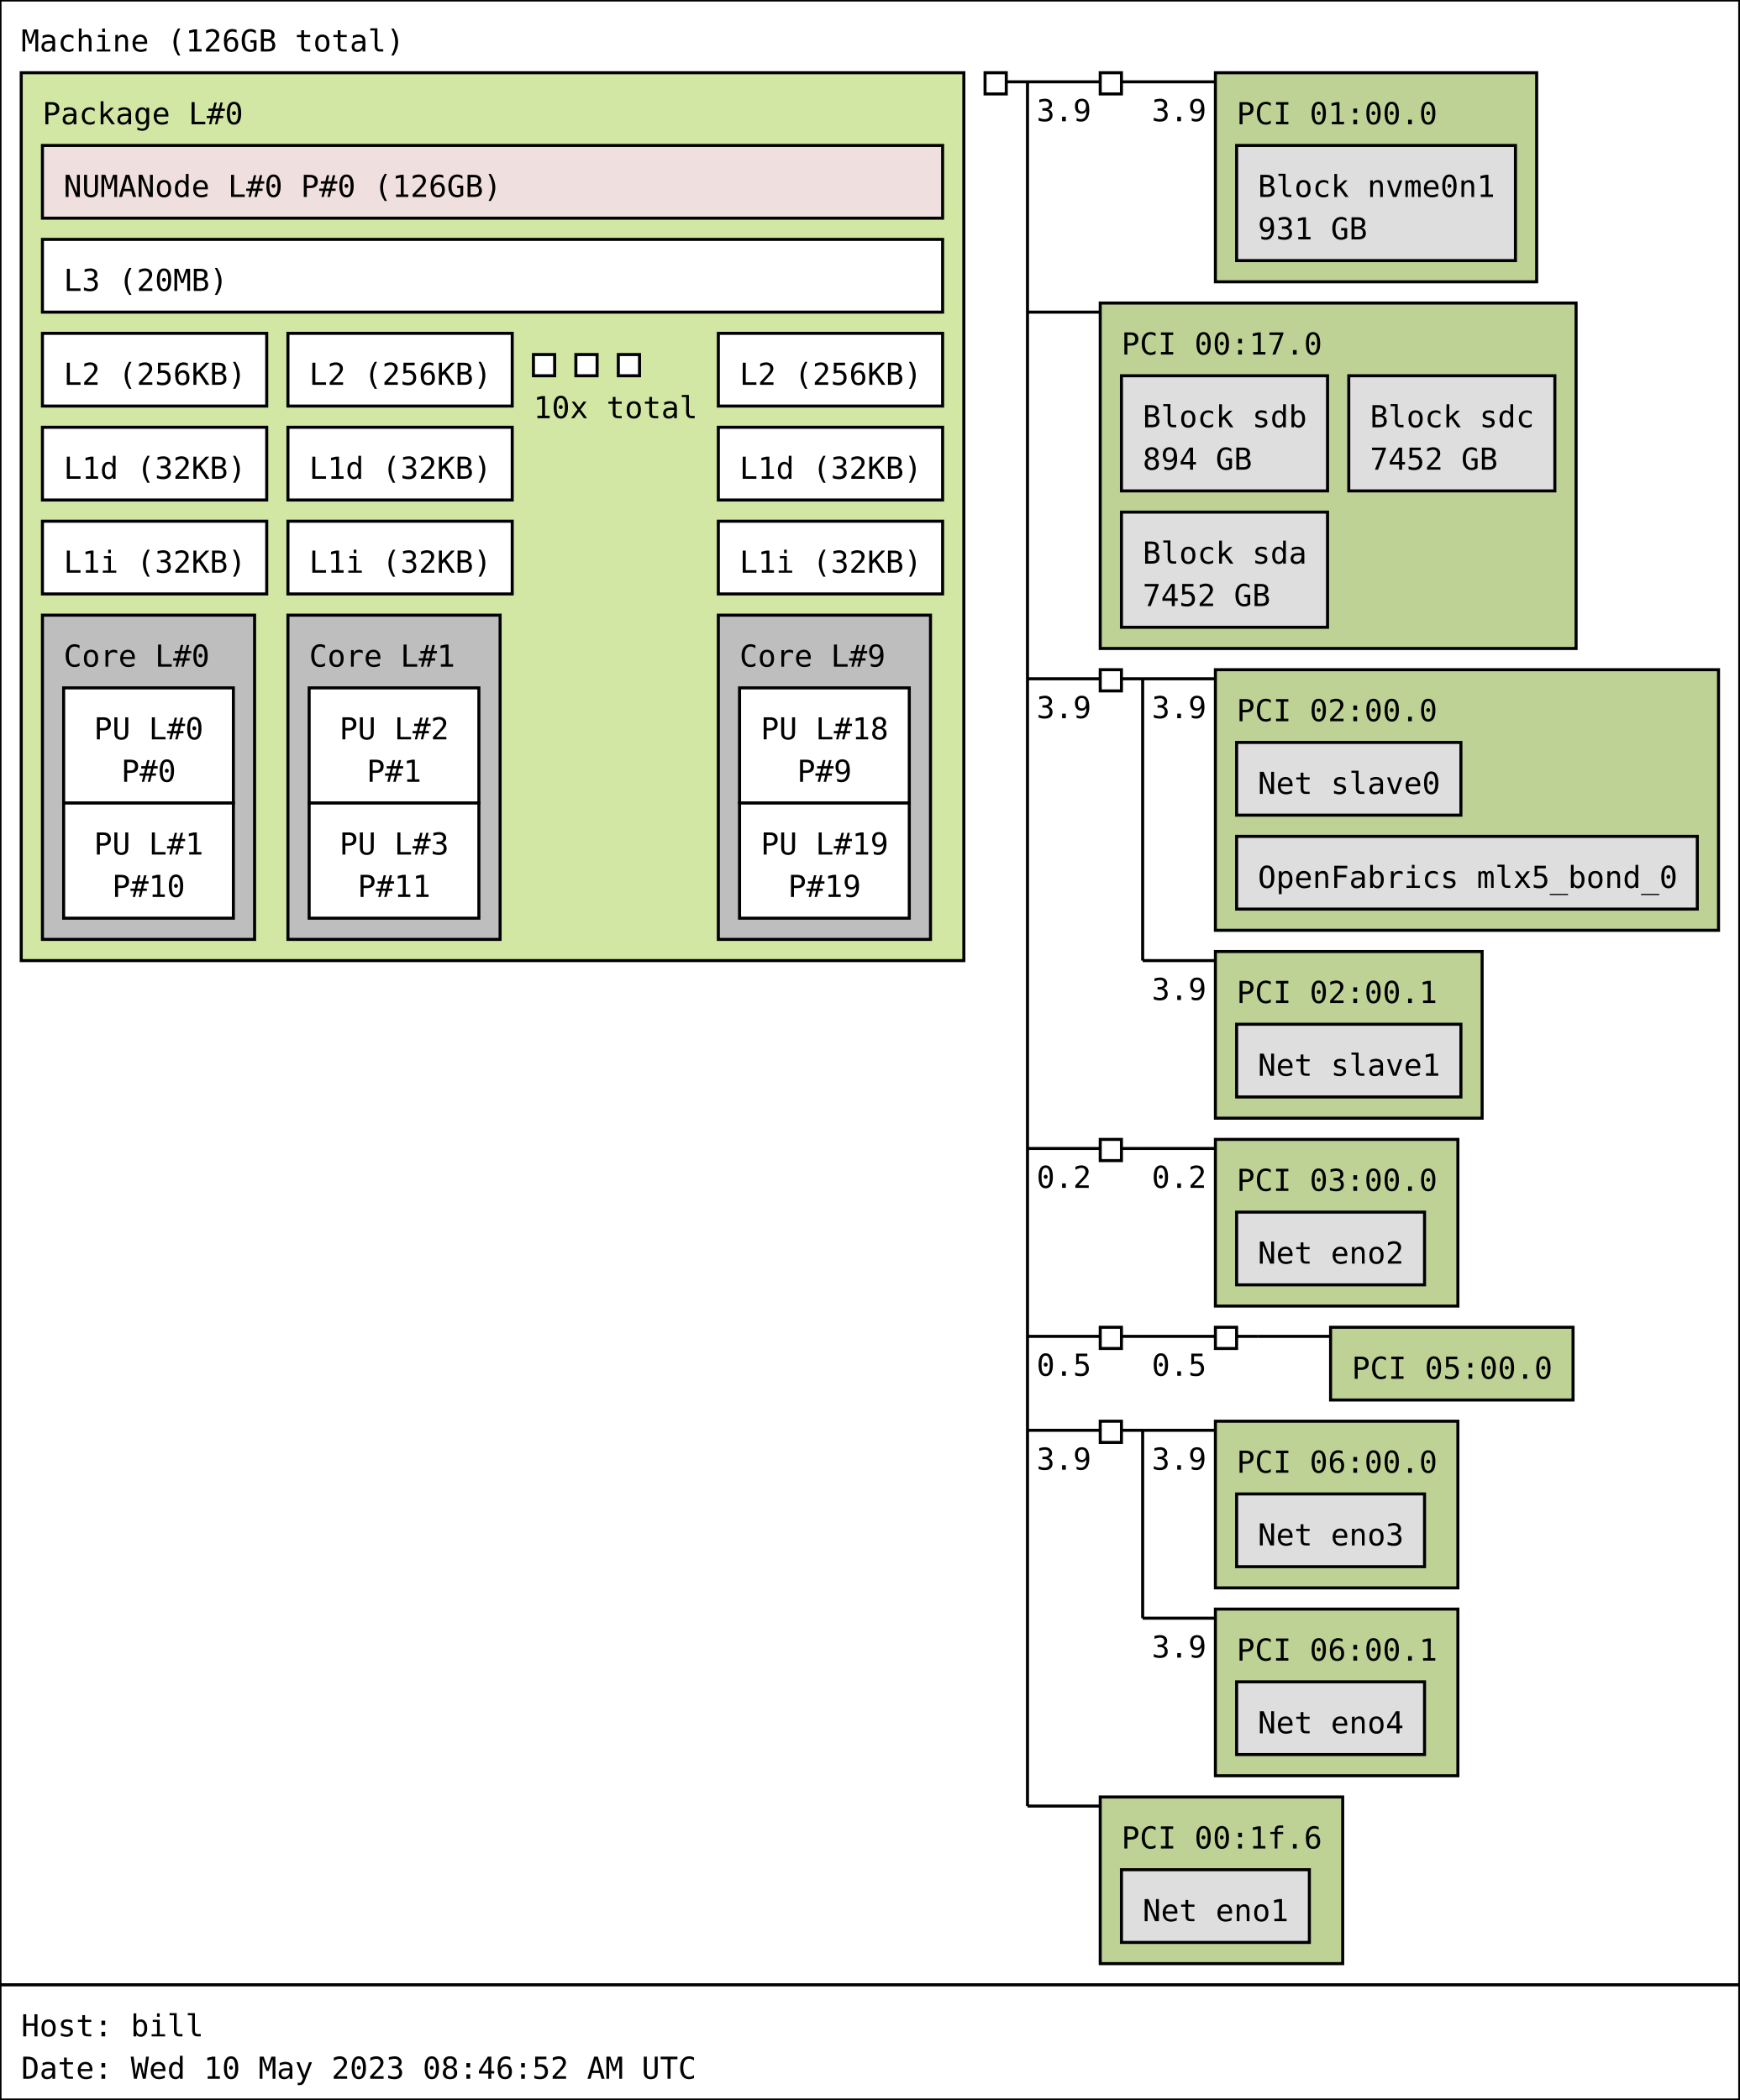
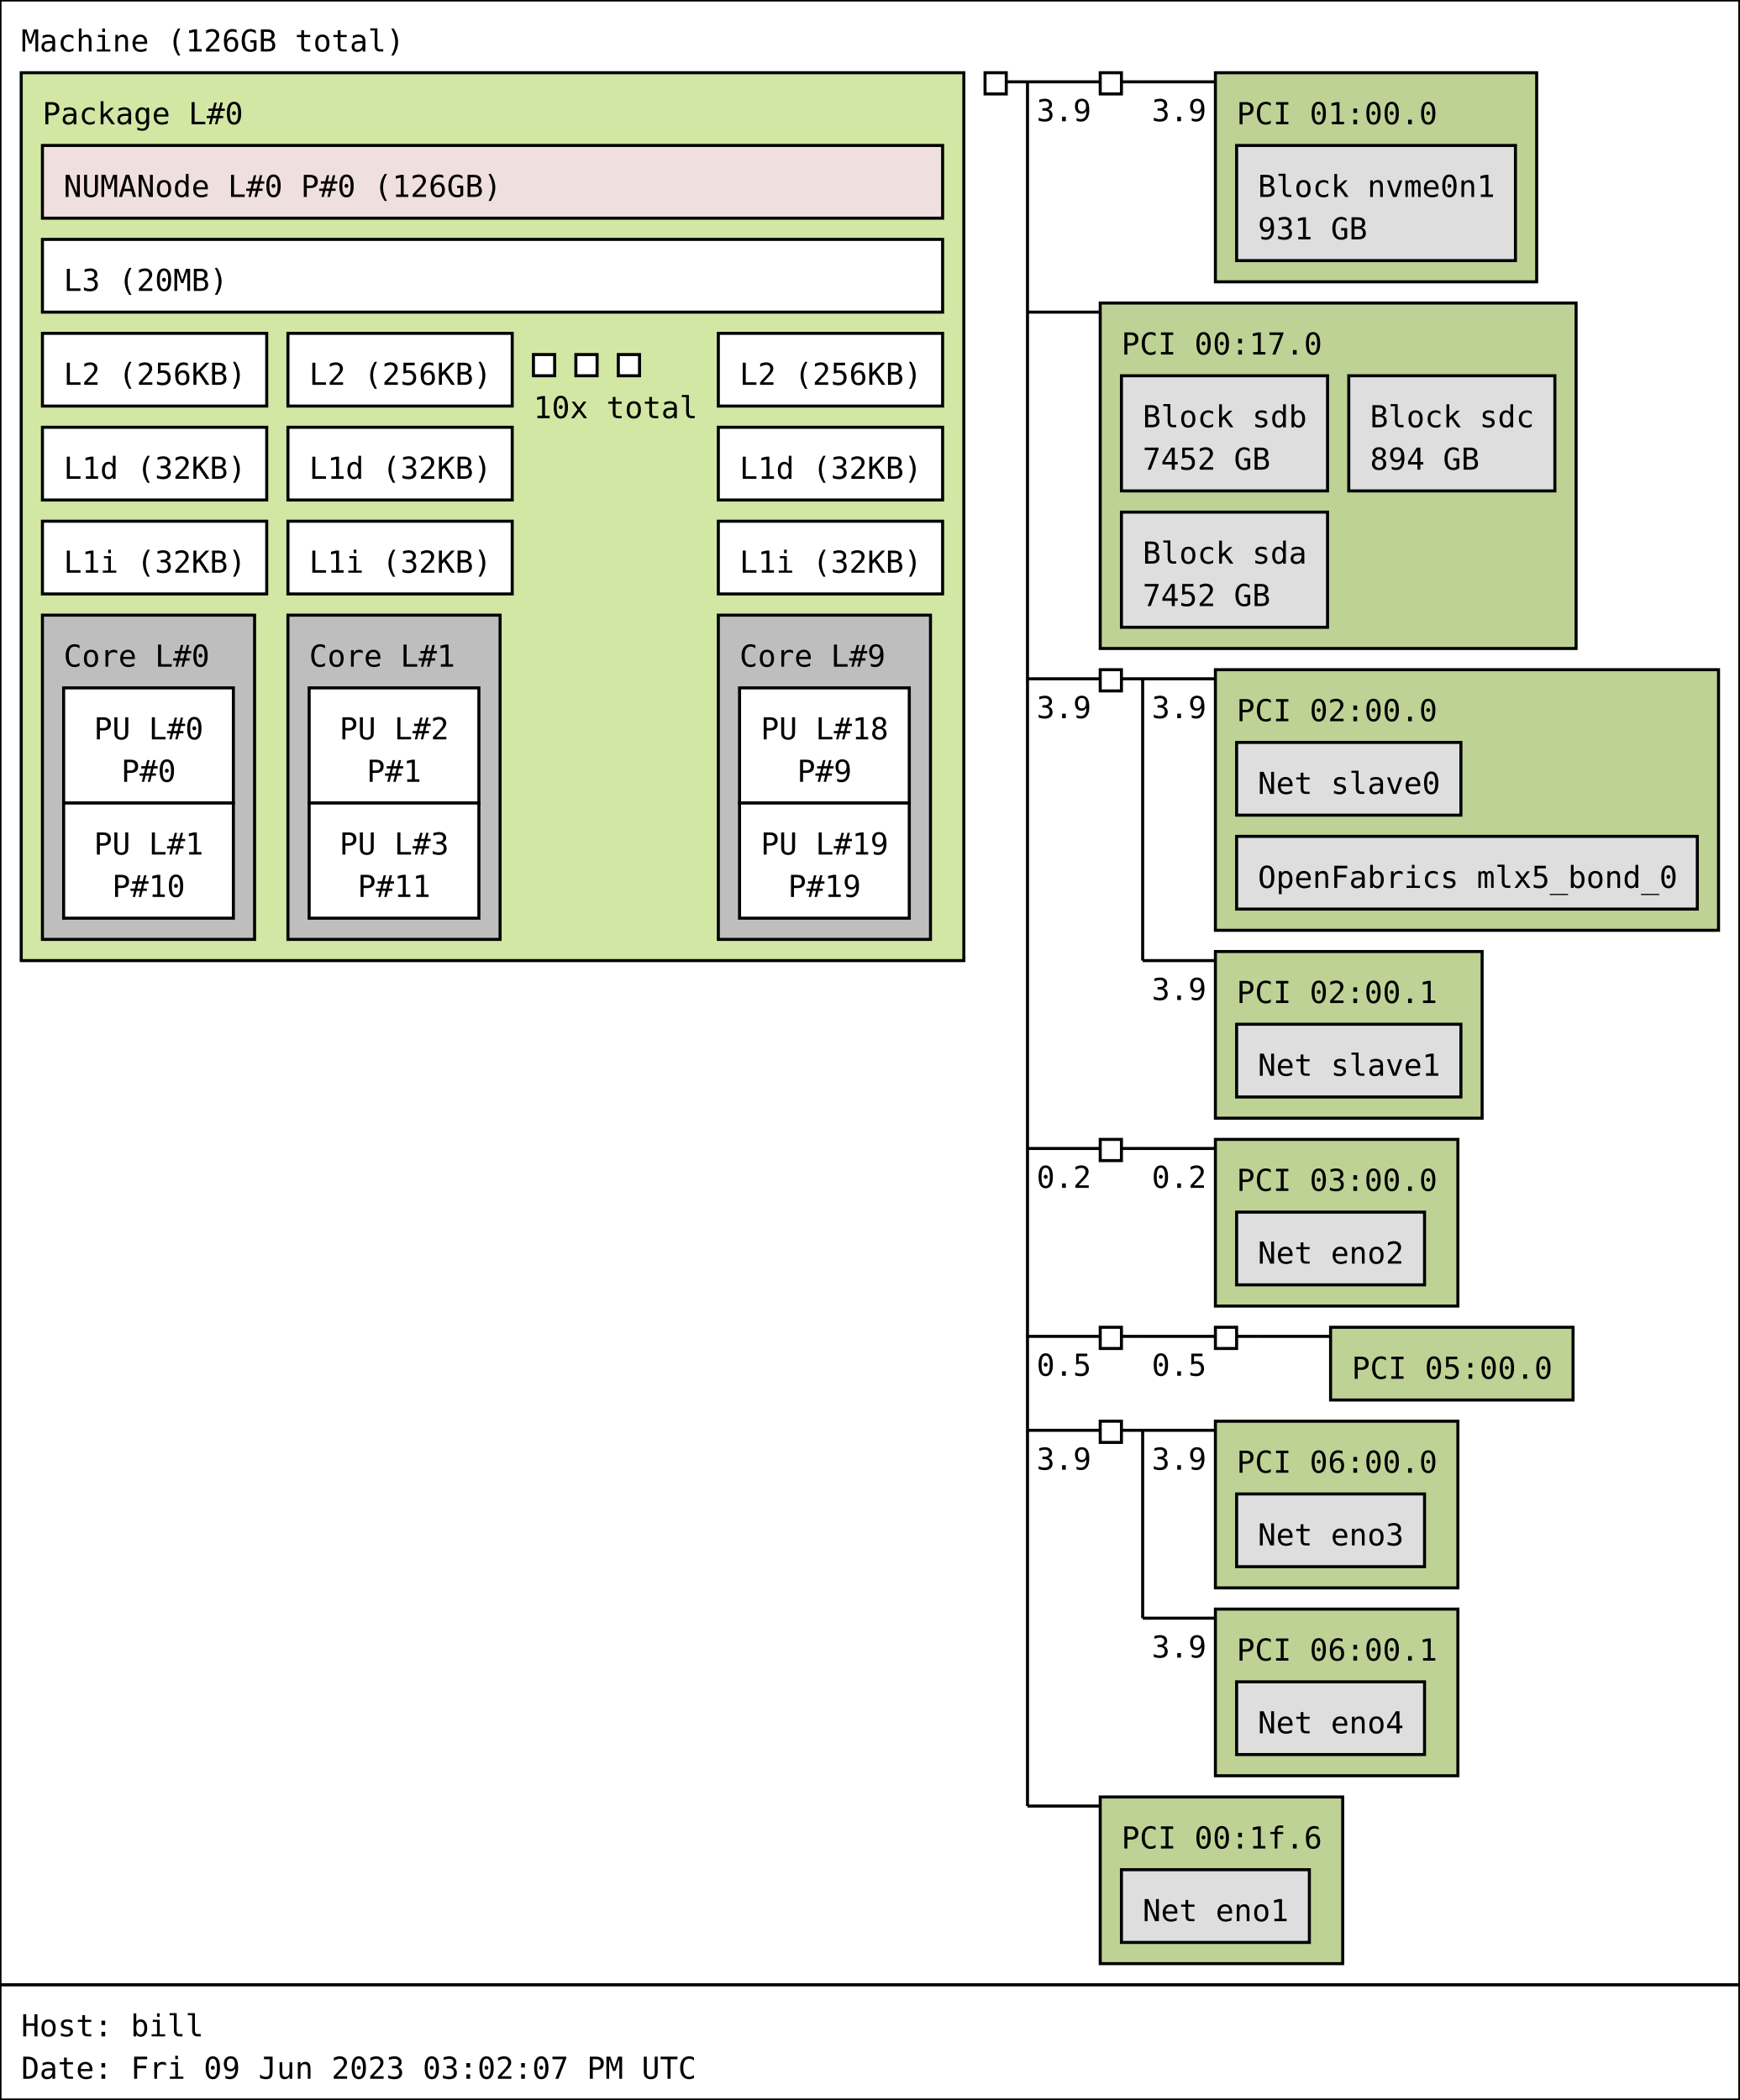
<svg xmlns="http://www.w3.org/2000/svg" width="574px" height="693px" viewBox="0 0 574px 693px" version="1.1">
  <rect id="Machine_0_rect" class="Machine" x="0" y="0" width="574" height="655" fill="rgb(255,255,255)" stroke="rgb(0,0,0)" stroke-width="1" />
  <text id="Machine_0_text" class="Machine" font-family="Monospace" x="7" y="17" fill="rgb(0,0,0)" font-size="10px">Machine (126GB total)</text>
  <rect id="Package_0_rect" class="Package" x="7" y="24" width="311" height="293" fill="rgb(210,231,164)" stroke="rgb(0,0,0)" stroke-width="1" />
  <text id="Package_0_text" class="Package" font-family="Monospace" x="14" y="41" fill="rgb(0,0,0)" font-size="10px">Package L#0</text>
  <rect id="L3_0_rect" class="L3" x="14" y="79" width="297" height="24" fill="rgb(255,255,255)" stroke="rgb(0,0,0)" stroke-width="1" />
  <text id="L3_0_text" class="L3" font-family="Monospace" x="21" y="96" fill="rgb(0,0,0)" font-size="10px">L3 (20MB)</text>
  <rect id="L2_0_rect" class="L2" x="14" y="110" width="74" height="24" fill="rgb(255,255,255)" stroke="rgb(0,0,0)" stroke-width="1" />
  <text id="L2_0_text" class="L2" font-family="Monospace" x="21" y="127" fill="rgb(0,0,0)" font-size="10px">L2 (256KB)</text>
  <rect id="L1d_0_rect" class="L1d" x="14" y="141" width="74" height="24" fill="rgb(255,255,255)" stroke="rgb(0,0,0)" stroke-width="1" />
  <text id="L1d_0_text" class="L1d" font-family="Monospace" x="21" y="158" fill="rgb(0,0,0)" font-size="10px">L1d (32KB)</text>
  <rect id="L1i_0_rect" class="L1i" x="14" y="172" width="74" height="24" fill="rgb(255,255,255)" stroke="rgb(0,0,0)" stroke-width="1" />
  <text id="L1i_0_text" class="L1i" font-family="Monospace" x="21" y="189" fill="rgb(0,0,0)" font-size="10px">L1i (32KB)</text>
  <rect id="Core_0_rect" class="Core" x="14" y="203" width="70" height="107" fill="rgb(190,190,190)" stroke="rgb(0,0,0)" stroke-width="1" />
  <text id="Core_0_text" class="Core" font-family="Monospace" x="21" y="220" fill="rgb(0,0,0)" font-size="10px">Core L#0</text>
  <rect id="PU_0_rect" class="PU" x="21" y="227" width="56" height="38" fill="rgb(255,255,255)" stroke="rgb(0,0,0)" stroke-width="1" />
  <text id="PU_0_text" class="PU" font-family="Monospace" x="31" y="244" fill="rgb(0,0,0)" font-size="10px">PU L#0</text>
  <text id="PU_0_text_1" class="PU" font-family="Monospace" x="40" y="258" fill="rgb(0,0,0)" font-size="10px">P#0</text>
  <rect id="PU_1_rect" class="PU" x="21" y="265" width="56" height="38" fill="rgb(255,255,255)" stroke="rgb(0,0,0)" stroke-width="1" />
  <text id="PU_1_text" class="PU" font-family="Monospace" x="31" y="282" fill="rgb(0,0,0)" font-size="10px">PU L#1</text>
  <text id="PU_1_text_1" class="PU" font-family="Monospace" x="37" y="296" fill="rgb(0,0,0)" font-size="10px">P#10</text>
  <rect id="L2_1_rect" class="L2" x="95" y="110" width="74" height="24" fill="rgb(255,255,255)" stroke="rgb(0,0,0)" stroke-width="1" />
  <text id="L2_1_text" class="L2" font-family="Monospace" x="102" y="127" fill="rgb(0,0,0)" font-size="10px">L2 (256KB)</text>
  <rect id="L1d_1_rect" class="L1d" x="95" y="141" width="74" height="24" fill="rgb(255,255,255)" stroke="rgb(0,0,0)" stroke-width="1" />
  <text id="L1d_1_text" class="L1d" font-family="Monospace" x="102" y="158" fill="rgb(0,0,0)" font-size="10px">L1d (32KB)</text>
  <rect id="L1i_1_rect" class="L1i" x="95" y="172" width="74" height="24" fill="rgb(255,255,255)" stroke="rgb(0,0,0)" stroke-width="1" />
  <text id="L1i_1_text" class="L1i" font-family="Monospace" x="102" y="189" fill="rgb(0,0,0)" font-size="10px">L1i (32KB)</text>
  <rect id="Core_1_rect" class="Core" x="95" y="203" width="70" height="107" fill="rgb(190,190,190)" stroke="rgb(0,0,0)" stroke-width="1" />
  <text id="Core_1_text" class="Core" font-family="Monospace" x="102" y="220" fill="rgb(0,0,0)" font-size="10px">Core L#1</text>
  <rect id="PU_2_rect" class="PU" x="102" y="227" width="56" height="38" fill="rgb(255,255,255)" stroke="rgb(0,0,0)" stroke-width="1" />
  <text id="PU_2_text" class="PU" font-family="Monospace" x="112" y="244" fill="rgb(0,0,0)" font-size="10px">PU L#2</text>
  <text id="PU_2_text_1" class="PU" font-family="Monospace" x="121" y="258" fill="rgb(0,0,0)" font-size="10px">P#1</text>
  <rect id="PU_3_rect" class="PU" x="102" y="265" width="56" height="38" fill="rgb(255,255,255)" stroke="rgb(0,0,0)" stroke-width="1" />
  <text id="PU_3_text" class="PU" font-family="Monospace" x="112" y="282" fill="rgb(0,0,0)" font-size="10px">PU L#3</text>
  <text id="PU_3_text_1" class="PU" font-family="Monospace" x="118" y="296" fill="rgb(0,0,0)" font-size="10px">P#11</text>
  <rect id="L2_2_rect" class="L2" x="176" y="117" width="7" height="7" fill="rgb(255,255,255)" stroke="rgb(0,0,0)" stroke-width="1" />
  <rect id="L2_2_rect" class="L2" x="190" y="117" width="7" height="7" fill="rgb(255,255,255)" stroke="rgb(0,0,0)" stroke-width="1" />
  <rect id="L2_2_rect" class="L2" x="204" y="117" width="7" height="7" fill="rgb(255,255,255)" stroke="rgb(0,0,0)" stroke-width="1" />
  <text id="L2_2_text" class="L2" font-family="Monospace" x="176" y="138" fill="rgb(0,0,0)" font-size="10px">10x total</text>
  <rect id="L2_9_rect" class="L2" x="237" y="110" width="74" height="24" fill="rgb(255,255,255)" stroke="rgb(0,0,0)" stroke-width="1" />
  <text id="L2_9_text" class="L2" font-family="Monospace" x="244" y="127" fill="rgb(0,0,0)" font-size="10px">L2 (256KB)</text>
  <rect id="L1d_9_rect" class="L1d" x="237" y="141" width="74" height="24" fill="rgb(255,255,255)" stroke="rgb(0,0,0)" stroke-width="1" />
  <text id="L1d_9_text" class="L1d" font-family="Monospace" x="244" y="158" fill="rgb(0,0,0)" font-size="10px">L1d (32KB)</text>
  <rect id="L1i_9_rect" class="L1i" x="237" y="172" width="74" height="24" fill="rgb(255,255,255)" stroke="rgb(0,0,0)" stroke-width="1" />
  <text id="L1i_9_text" class="L1i" font-family="Monospace" x="244" y="189" fill="rgb(0,0,0)" font-size="10px">L1i (32KB)</text>
  <rect id="Core_9_rect" class="Core" x="237" y="203" width="70" height="107" fill="rgb(190,190,190)" stroke="rgb(0,0,0)" stroke-width="1" />
  <text id="Core_9_text" class="Core" font-family="Monospace" x="244" y="220" fill="rgb(0,0,0)" font-size="10px">Core L#9</text>
  <rect id="PU_18_rect" class="PU" x="244" y="227" width="56" height="38" fill="rgb(255,255,255)" stroke="rgb(0,0,0)" stroke-width="1" />
  <text id="PU_18_text" class="PU" font-family="Monospace" x="251" y="244" fill="rgb(0,0,0)" font-size="10px">PU L#18</text>
  <text id="PU_18_text_1" class="PU" font-family="Monospace" x="263" y="258" fill="rgb(0,0,0)" font-size="10px">P#9</text>
  <rect id="PU_19_rect" class="PU" x="244" y="265" width="56" height="38" fill="rgb(255,255,255)" stroke="rgb(0,0,0)" stroke-width="1" />
  <text id="PU_19_text" class="PU" font-family="Monospace" x="251" y="282" fill="rgb(0,0,0)" font-size="10px">PU L#19</text>
  <text id="PU_19_text_1" class="PU" font-family="Monospace" x="260" y="296" fill="rgb(0,0,0)" font-size="10px">P#19</text>
  <rect id="NUMANode_0_rect" class="NUMANode" x="14" y="48" width="297" height="24" fill="rgb(239,223,222)" stroke="rgb(0,0,0)" stroke-width="1" />
  <text id="NUMANode_0_text" class="NUMANode" font-family="Monospace" x="21" y="65" fill="rgb(0,0,0)" font-size="10px">NUMANode L#0 P#0 (126GB)</text>
  <rect id="HostBridge_0_rect" class="HostBridge" x="325" y="24" width="7" height="7" fill="rgb(255,255,255)" stroke="rgb(0,0,0)" stroke-width="1" />
  <line id="HostBridge_0_line" class="HostBridge" x1="332" y1="27" x2="339" y2="27" stroke="rgb(0,0,0)" stroke-width="1" />
  <line id="HostBridge_0_line_2" class="HostBridge" x1="339" y1="27" x2="363" y2="27" stroke="rgb(0,0,0)" stroke-width="1" />
  <text id="HostBridge_0_text_2" class="HostBridge" font-family="Monospace" x="342" y="40" fill="rgb(0,0,0)" font-size="10px">3.9</text>
  <line id="HostBridge_0_line_3" class="HostBridge" x1="339" y1="103" x2="363" y2="103" stroke="rgb(0,0,0)" stroke-width="1" />
  <line id="HostBridge_0_line_4" class="HostBridge" x1="339" y1="224" x2="363" y2="224" stroke="rgb(0,0,0)" stroke-width="1" />
  <text id="HostBridge_0_text_4" class="HostBridge" font-family="Monospace" x="342" y="237" fill="rgb(0,0,0)" font-size="10px">3.9</text>
  <line id="HostBridge_0_line_5" class="HostBridge" x1="339" y1="379" x2="363" y2="379" stroke="rgb(0,0,0)" stroke-width="1" />
  <text id="HostBridge_0_text_5" class="HostBridge" font-family="Monospace" x="342" y="392" fill="rgb(0,0,0)" font-size="10px">0.2</text>
  <line id="HostBridge_0_line_6" class="HostBridge" x1="339" y1="441" x2="363" y2="441" stroke="rgb(0,0,0)" stroke-width="1" />
  <text id="HostBridge_0_text_6" class="HostBridge" font-family="Monospace" x="342" y="454" fill="rgb(0,0,0)" font-size="10px">0.5</text>
  <line id="HostBridge_0_line_7" class="HostBridge" x1="339" y1="472" x2="363" y2="472" stroke="rgb(0,0,0)" stroke-width="1" />
  <text id="HostBridge_0_text_7" class="HostBridge" font-family="Monospace" x="342" y="485" fill="rgb(0,0,0)" font-size="10px">3.9</text>
  <line id="HostBridge_0_line_8" class="HostBridge" x1="339" y1="596" x2="363" y2="596" stroke="rgb(0,0,0)" stroke-width="1" />
  <line id="HostBridge_0_line_1" class="HostBridge" x1="339" y1="27" x2="339" y2="596" stroke="rgb(0,0,0)" stroke-width="1" />
  <rect id="PCIBridge_1_rect" class="PCIBridge" x="363" y="24" width="7" height="7" fill="rgb(255,255,255)" stroke="rgb(0,0,0)" stroke-width="1" />
  <line id="PCIBridge_1_line" class="PCIBridge" x1="370" y1="27" x2="377" y2="27" stroke="rgb(0,0,0)" stroke-width="1" />
  <line id="PCIBridge_1_line_2" class="PCIBridge" x1="377" y1="27" x2="401" y2="27" stroke="rgb(0,0,0)" stroke-width="1" />
  <text id="PCIBridge_1_text_2" class="PCIBridge" font-family="Monospace" x="380" y="40" fill="rgb(0,0,0)" font-size="10px">3.9</text>
  <line id="PCIBridge_1_line_1" class="PCIBridge" x1="377" y1="27" x2="377" y2="27" stroke="rgb(0,0,0)" stroke-width="1" />
  <rect id="PCI_0_rect" class="PCI" x="401" y="24" width="106" height="69" fill="rgb(190,210,149)" stroke="rgb(0,0,0)" stroke-width="1" />
  <text id="PCI_0_text" class="PCI" font-family="Monospace" x="408" y="41" fill="rgb(0,0,0)" font-size="10px">PCI 01:00.0</text>
  <rect id="Block_0_rect" class="Block" x="408" y="48" width="92" height="38" fill="rgb(222,222,222)" stroke="rgb(0,0,0)" stroke-width="1" />
  <text id="Block_0_text" class="Block" font-family="Monospace" x="415" y="65" fill="rgb(0,0,0)" font-size="10px">Block nvme0n1</text>
  <text id="Block_0_text_1" class="Block" font-family="Monospace" x="415" y="79" fill="rgb(0,0,0)" font-size="10px">931 GB</text>
  <rect id="PCI_1_rect" class="PCI" x="363" y="100" width="157" height="114" fill="rgb(190,210,149)" stroke="rgb(0,0,0)" stroke-width="1" />
  <text id="PCI_1_text" class="PCI" font-family="Monospace" x="370" y="117" fill="rgb(0,0,0)" font-size="10px">PCI 00:17.0</text>
  <rect id="Block_1_rect" class="Block" x="370" y="124" width="68" height="38" fill="rgb(222,222,222)" stroke="rgb(0,0,0)" stroke-width="1" />
  <text id="Block_1_text" class="Block" font-family="Monospace" x="377" y="141" fill="rgb(0,0,0)" font-size="10px">Block sdb</text>
-   <text id="Block_1_text_1" class="Block" font-family="Monospace" x="377" y="155" fill="rgb(0,0,0)" font-size="10px">894 GB</text>
+   <text id="Block_1_text_1" class="Block" font-family="Monospace" x="377" y="155" fill="rgb(0,0,0)" font-size="10px">7452 GB</text>
  <rect id="Block_2_rect" class="Block" x="445" y="124" width="68" height="38" fill="rgb(222,222,222)" stroke="rgb(0,0,0)" stroke-width="1" />
  <text id="Block_2_text" class="Block" font-family="Monospace" x="452" y="141" fill="rgb(0,0,0)" font-size="10px">Block sdc</text>
-   <text id="Block_2_text_1" class="Block" font-family="Monospace" x="452" y="155" fill="rgb(0,0,0)" font-size="10px">7452 GB</text>
+   <text id="Block_2_text_1" class="Block" font-family="Monospace" x="452" y="155" fill="rgb(0,0,0)" font-size="10px">894 GB</text>
  <rect id="Block_3_rect" class="Block" x="370" y="169" width="68" height="38" fill="rgb(222,222,222)" stroke="rgb(0,0,0)" stroke-width="1" />
  <text id="Block_3_text" class="Block" font-family="Monospace" x="377" y="186" fill="rgb(0,0,0)" font-size="10px">Block sda</text>
  <text id="Block_3_text_1" class="Block" font-family="Monospace" x="377" y="200" fill="rgb(0,0,0)" font-size="10px">7452 GB</text>
  <rect id="PCIBridge_2_rect" class="PCIBridge" x="363" y="221" width="7" height="7" fill="rgb(255,255,255)" stroke="rgb(0,0,0)" stroke-width="1" />
  <line id="PCIBridge_2_line" class="PCIBridge" x1="370" y1="224" x2="377" y2="224" stroke="rgb(0,0,0)" stroke-width="1" />
  <line id="PCIBridge_2_line_2" class="PCIBridge" x1="377" y1="224" x2="401" y2="224" stroke="rgb(0,0,0)" stroke-width="1" />
  <text id="PCIBridge_2_text_2" class="PCIBridge" font-family="Monospace" x="380" y="237" fill="rgb(0,0,0)" font-size="10px">3.9</text>
  <line id="PCIBridge_2_line_3" class="PCIBridge" x1="377" y1="317" x2="401" y2="317" stroke="rgb(0,0,0)" stroke-width="1" />
  <text id="PCIBridge_2_text_3" class="PCIBridge" font-family="Monospace" x="380" y="330" fill="rgb(0,0,0)" font-size="10px">3.9</text>
  <line id="PCIBridge_2_line_1" class="PCIBridge" x1="377" y1="224" x2="377" y2="317" stroke="rgb(0,0,0)" stroke-width="1" />
  <rect id="PCI_2_rect" class="PCI" x="401" y="221" width="166" height="86" fill="rgb(190,210,149)" stroke="rgb(0,0,0)" stroke-width="1" />
  <text id="PCI_2_text" class="PCI" font-family="Monospace" x="408" y="238" fill="rgb(0,0,0)" font-size="10px">PCI 02:00.0</text>
  <rect id="Net_4_rect" class="Net" x="408" y="245" width="74" height="24" fill="rgb(222,222,222)" stroke="rgb(0,0,0)" stroke-width="1" />
  <text id="Net_4_text" class="Net" font-family="Monospace" x="415" y="262" fill="rgb(0,0,0)" font-size="10px">Net slave0</text>
  <rect id="OpenFabrics_5_rect" class="OpenFabrics" x="408" y="276" width="152" height="24" fill="rgb(222,222,222)" stroke="rgb(0,0,0)" stroke-width="1" />
  <text id="OpenFabrics_5_text" class="OpenFabrics" font-family="Monospace" x="415" y="293" fill="rgb(0,0,0)" font-size="10px">OpenFabrics mlx5_bond_0</text>
  <rect id="PCI_3_rect" class="PCI" x="401" y="314" width="88" height="55" fill="rgb(190,210,149)" stroke="rgb(0,0,0)" stroke-width="1" />
  <text id="PCI_3_text" class="PCI" font-family="Monospace" x="408" y="331" fill="rgb(0,0,0)" font-size="10px">PCI 02:00.1</text>
  <rect id="Net_6_rect" class="Net" x="408" y="338" width="74" height="24" fill="rgb(222,222,222)" stroke="rgb(0,0,0)" stroke-width="1" />
  <text id="Net_6_text" class="Net" font-family="Monospace" x="415" y="355" fill="rgb(0,0,0)" font-size="10px">Net slave1</text>
  <rect id="PCIBridge_3_rect" class="PCIBridge" x="363" y="376" width="7" height="7" fill="rgb(255,255,255)" stroke="rgb(0,0,0)" stroke-width="1" />
  <line id="PCIBridge_3_line" class="PCIBridge" x1="370" y1="379" x2="377" y2="379" stroke="rgb(0,0,0)" stroke-width="1" />
  <line id="PCIBridge_3_line_2" class="PCIBridge" x1="377" y1="379" x2="401" y2="379" stroke="rgb(0,0,0)" stroke-width="1" />
  <text id="PCIBridge_3_text_2" class="PCIBridge" font-family="Monospace" x="380" y="392" fill="rgb(0,0,0)" font-size="10px">0.2</text>
  <line id="PCIBridge_3_line_1" class="PCIBridge" x1="377" y1="379" x2="377" y2="379" stroke="rgb(0,0,0)" stroke-width="1" />
  <rect id="PCI_4_rect" class="PCI" x="401" y="376" width="80" height="55" fill="rgb(190,210,149)" stroke="rgb(0,0,0)" stroke-width="1" />
  <text id="PCI_4_text" class="PCI" font-family="Monospace" x="408" y="393" fill="rgb(0,0,0)" font-size="10px">PCI 03:00.0</text>
  <rect id="Net_7_rect" class="Net" x="408" y="400" width="62" height="24" fill="rgb(222,222,222)" stroke="rgb(0,0,0)" stroke-width="1" />
  <text id="Net_7_text" class="Net" font-family="Monospace" x="415" y="417" fill="rgb(0,0,0)" font-size="10px">Net eno2</text>
  <rect id="PCIBridge_4_rect" class="PCIBridge" x="363" y="438" width="7" height="7" fill="rgb(255,255,255)" stroke="rgb(0,0,0)" stroke-width="1" />
  <line id="PCIBridge_4_line" class="PCIBridge" x1="370" y1="441" x2="377" y2="441" stroke="rgb(0,0,0)" stroke-width="1" />
  <line id="PCIBridge_4_line_2" class="PCIBridge" x1="377" y1="441" x2="401" y2="441" stroke="rgb(0,0,0)" stroke-width="1" />
  <text id="PCIBridge_4_text_2" class="PCIBridge" font-family="Monospace" x="380" y="454" fill="rgb(0,0,0)" font-size="10px">0.5</text>
  <line id="PCIBridge_4_line_1" class="PCIBridge" x1="377" y1="441" x2="377" y2="441" stroke="rgb(0,0,0)" stroke-width="1" />
  <rect id="PCIBridge_5_rect" class="PCIBridge" x="401" y="438" width="7" height="7" fill="rgb(255,255,255)" stroke="rgb(0,0,0)" stroke-width="1" />
  <line id="PCIBridge_5_line" class="PCIBridge" x1="408" y1="441" x2="415" y2="441" stroke="rgb(0,0,0)" stroke-width="1" />
  <line id="PCIBridge_5_line_2" class="PCIBridge" x1="415" y1="441" x2="439" y2="441" stroke="rgb(0,0,0)" stroke-width="1" />
  <line id="PCIBridge_5_line_1" class="PCIBridge" x1="415" y1="441" x2="415" y2="441" stroke="rgb(0,0,0)" stroke-width="1" />
  <rect id="PCI_5_rect" class="PCI" x="439" y="438" width="80" height="24" fill="rgb(190,210,149)" stroke="rgb(0,0,0)" stroke-width="1" />
  <text id="PCI_5_text" class="PCI" font-family="Monospace" x="446" y="455" fill="rgb(0,0,0)" font-size="10px">PCI 05:00.0</text>
  <rect id="PCIBridge_6_rect" class="PCIBridge" x="363" y="469" width="7" height="7" fill="rgb(255,255,255)" stroke="rgb(0,0,0)" stroke-width="1" />
  <line id="PCIBridge_6_line" class="PCIBridge" x1="370" y1="472" x2="377" y2="472" stroke="rgb(0,0,0)" stroke-width="1" />
  <line id="PCIBridge_6_line_2" class="PCIBridge" x1="377" y1="472" x2="401" y2="472" stroke="rgb(0,0,0)" stroke-width="1" />
  <text id="PCIBridge_6_text_2" class="PCIBridge" font-family="Monospace" x="380" y="485" fill="rgb(0,0,0)" font-size="10px">3.9</text>
  <line id="PCIBridge_6_line_3" class="PCIBridge" x1="377" y1="534" x2="401" y2="534" stroke="rgb(0,0,0)" stroke-width="1" />
  <text id="PCIBridge_6_text_3" class="PCIBridge" font-family="Monospace" x="380" y="547" fill="rgb(0,0,0)" font-size="10px">3.9</text>
  <line id="PCIBridge_6_line_1" class="PCIBridge" x1="377" y1="472" x2="377" y2="534" stroke="rgb(0,0,0)" stroke-width="1" />
  <rect id="PCI_6_rect" class="PCI" x="401" y="469" width="80" height="55" fill="rgb(190,210,149)" stroke="rgb(0,0,0)" stroke-width="1" />
  <text id="PCI_6_text" class="PCI" font-family="Monospace" x="408" y="486" fill="rgb(0,0,0)" font-size="10px">PCI 06:00.0</text>
  <rect id="Net_8_rect" class="Net" x="408" y="493" width="62" height="24" fill="rgb(222,222,222)" stroke="rgb(0,0,0)" stroke-width="1" />
  <text id="Net_8_text" class="Net" font-family="Monospace" x="415" y="510" fill="rgb(0,0,0)" font-size="10px">Net eno3</text>
  <rect id="PCI_7_rect" class="PCI" x="401" y="531" width="80" height="55" fill="rgb(190,210,149)" stroke="rgb(0,0,0)" stroke-width="1" />
  <text id="PCI_7_text" class="PCI" font-family="Monospace" x="408" y="548" fill="rgb(0,0,0)" font-size="10px">PCI 06:00.1</text>
  <rect id="Net_9_rect" class="Net" x="408" y="555" width="62" height="24" fill="rgb(222,222,222)" stroke="rgb(0,0,0)" stroke-width="1" />
  <text id="Net_9_text" class="Net" font-family="Monospace" x="415" y="572" fill="rgb(0,0,0)" font-size="10px">Net eno4</text>
  <rect id="PCI_8_rect" class="PCI" x="363" y="593" width="80" height="55" fill="rgb(190,210,149)" stroke="rgb(0,0,0)" stroke-width="1" />
  <text id="PCI_8_text" class="PCI" font-family="Monospace" x="370" y="610" fill="rgb(0,0,0)" font-size="10px">PCI 00:1f.6</text>
  <rect id="Net_10_rect" class="Net" x="370" y="617" width="62" height="24" fill="rgb(222,222,222)" stroke="rgb(0,0,0)" stroke-width="1" />
  <text id="Net_10_text" class="Net" font-family="Monospace" x="377" y="634" fill="rgb(0,0,0)" font-size="10px">Net eno1</text>
  <rect id="anon_rect" x="0" y="655" width="574" height="38" fill="rgb(255,255,255)" stroke="rgb(0,0,0)" stroke-width="1" />
  <text id="anon_text" font-family="Monospace" x="7" y="672" fill="rgb(0,0,0)" font-size="10px">Host: bill</text>
-   <text id="anon_text_1" font-family="Monospace" x="7" y="686" fill="rgb(0,0,0)" font-size="10px">Date: Wed 10 May 2023 08:46:52 AM UTC</text>
+   <text id="anon_text_1" font-family="Monospace" x="7" y="686" fill="rgb(0,0,0)" font-size="10px">Date: Fri 09 Jun 2023 03:02:07 PM UTC</text>
</svg>
